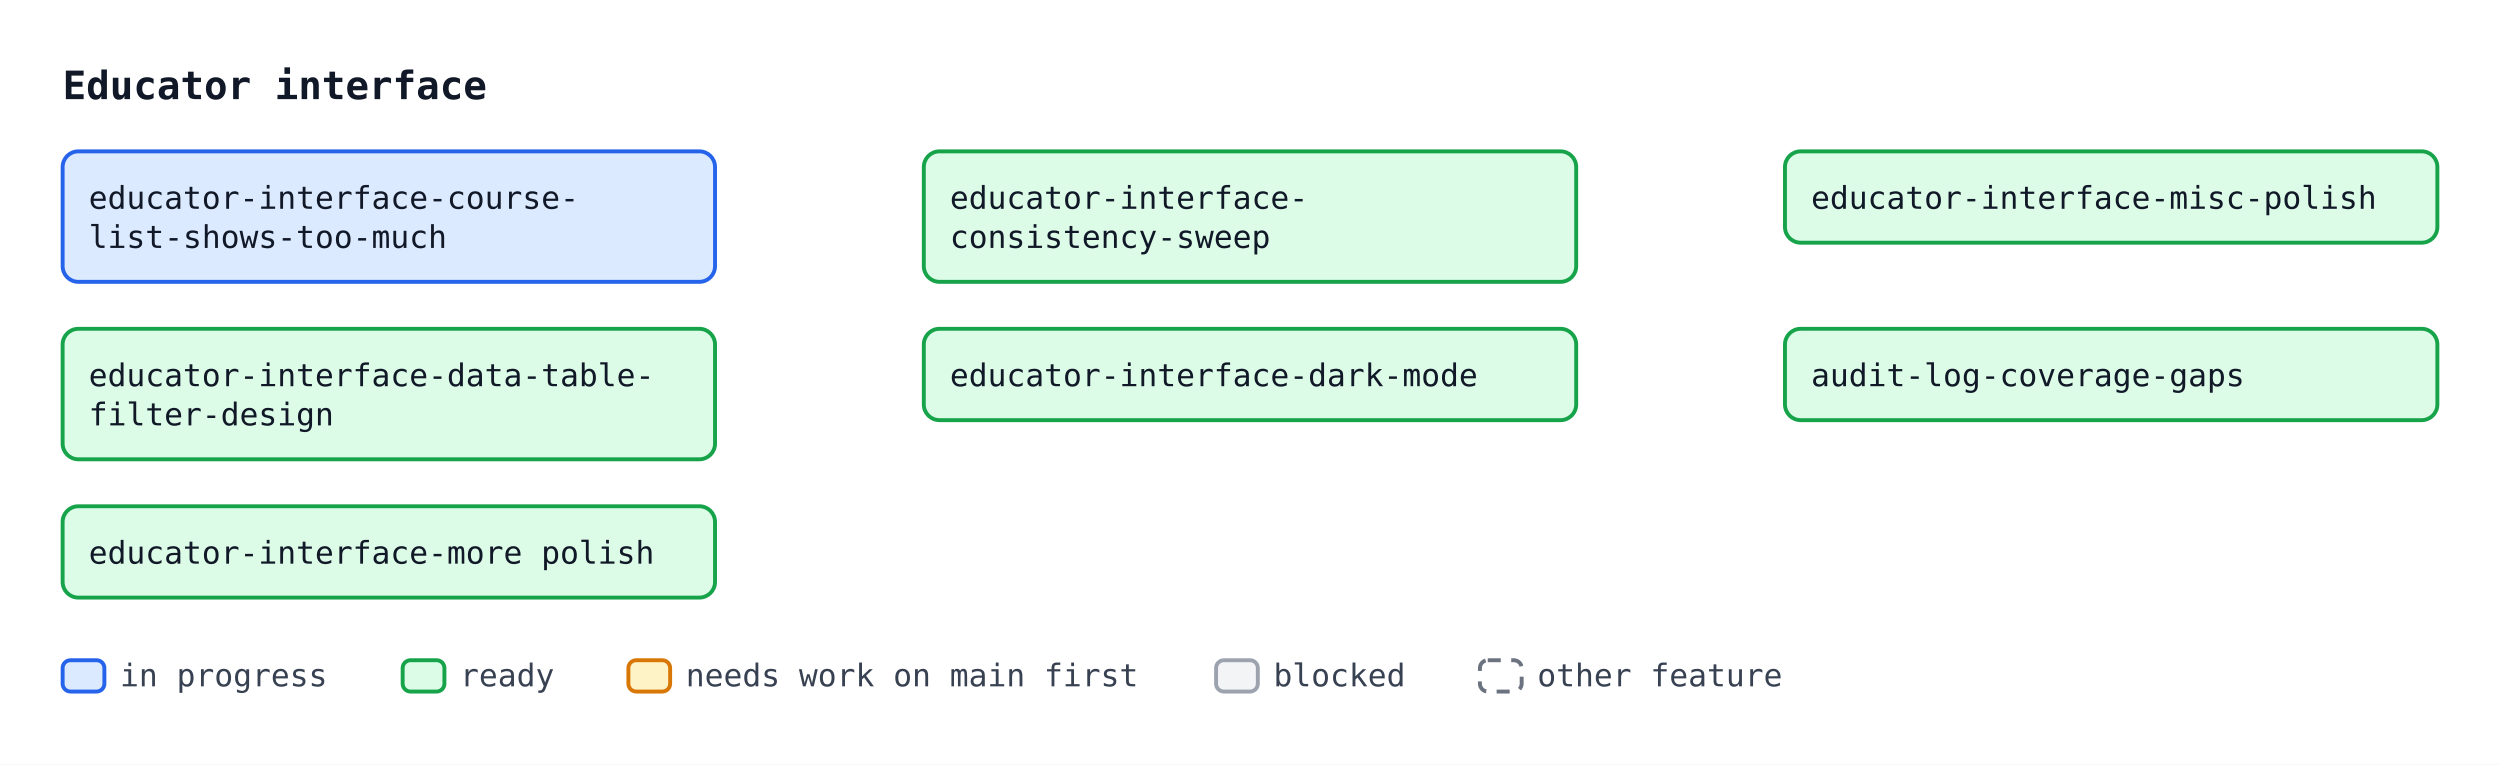
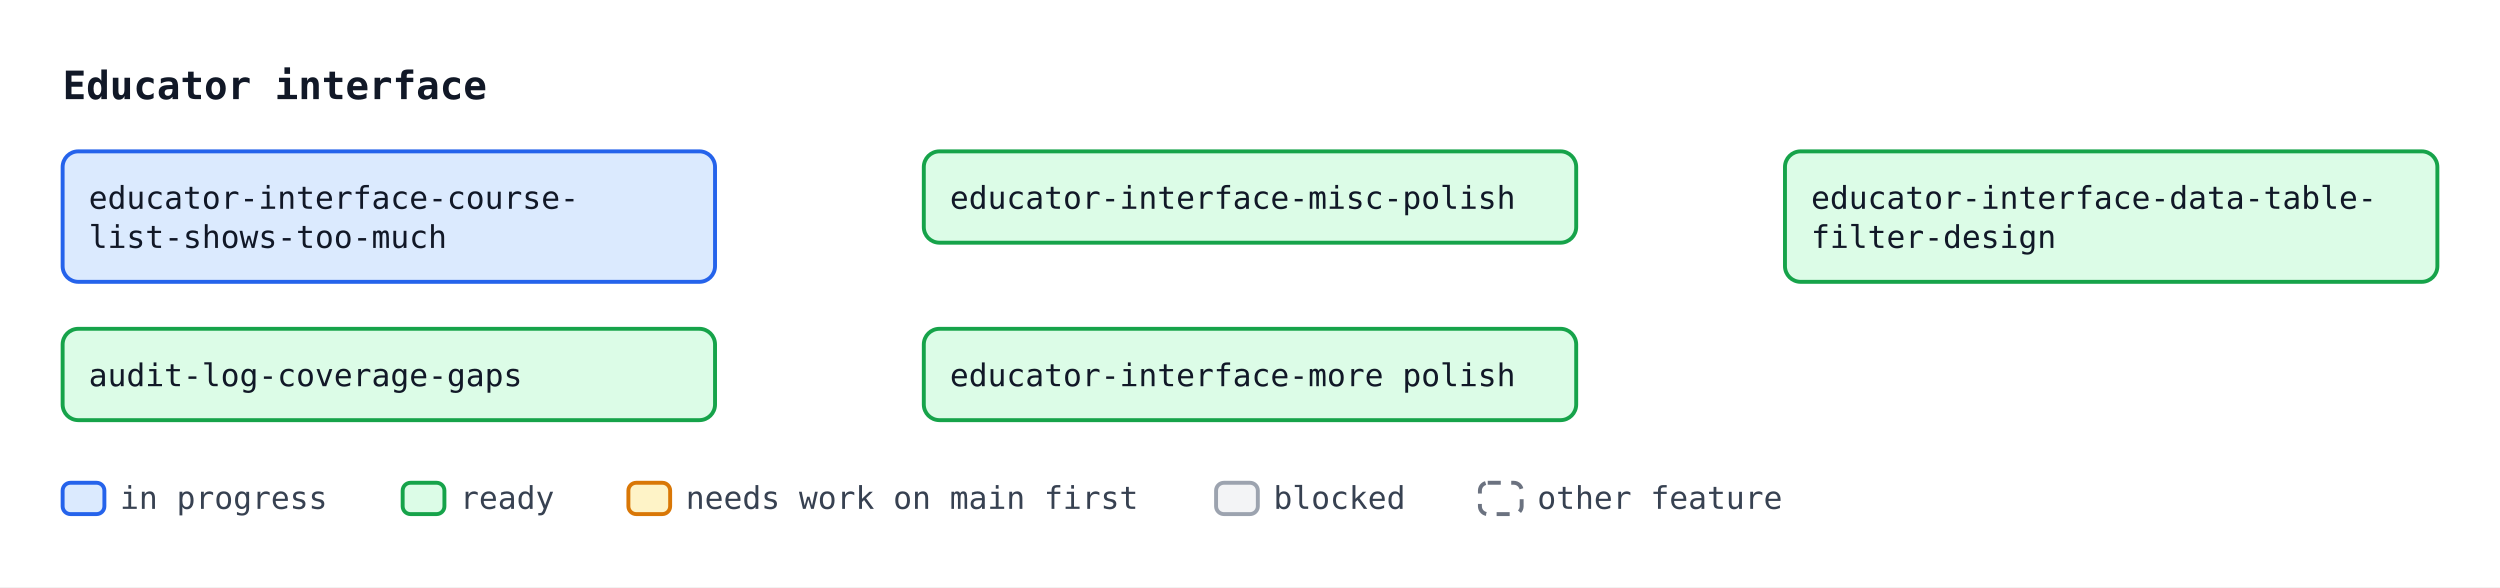
- <svg xmlns="http://www.w3.org/2000/svg" width="958" height="293" viewBox="0 0 958 293" font-family="ui-monospace, SFMono-Regular, Menlo, Consolas, monospace" font-size="12">
+ <svg xmlns="http://www.w3.org/2000/svg" width="958" height="225" viewBox="0 0 958 225" font-family="ui-monospace, SFMono-Regular, Menlo, Consolas, monospace" font-size="12">
  <defs>
    <marker id="arrow" viewBox="0 0 10 10" refX="10" refY="5" markerWidth="7" markerHeight="7" orient="auto-start-reverse">
      <path d="M0,0 L10,5 L0,10 z" fill="#4b5563" />
    </marker>
  </defs>
-   <rect width="958" height="293" fill="#ffffff" />
+   <rect width="958" height="225" fill="#ffffff" />
  <text x="24" y="38" font-size="15" font-weight="bold" fill="#111827">Educator interface</text>
  <rect x="24.0" y="58.0" width="250" height="50" rx="6" fill="#dbeafe" stroke="#2563eb" stroke-width="1.5" />
  <text x="34.0" y="80.0" fill="#111827">educator-interface-course-</text>
  <text x="34.0" y="95.0" fill="#111827">list-shows-too-much</text>
-   <rect x="354.0" y="58.0" width="250" height="50" rx="6" fill="#dcfce7" stroke="#16a34a" stroke-width="1.5" />
-   <text x="364.0" y="80.0" fill="#111827">educator-interface-</text>
-   <text x="364.0" y="95.0" fill="#111827">consistency-sweep</text>
-   <rect x="684.0" y="58.0" width="250" height="35" rx="6" fill="#dcfce7" stroke="#16a34a" stroke-width="1.5" />
-   <text x="694.0" y="80.0" fill="#111827">educator-interface-misc-polish</text>
-   <rect x="24.0" y="126.0" width="250" height="50" rx="6" fill="#dcfce7" stroke="#16a34a" stroke-width="1.5" />
-   <text x="34.0" y="148.0" fill="#111827">educator-interface-data-table-</text>
-   <text x="34.0" y="163.0" fill="#111827">filter-design</text>
+   <rect x="354.0" y="58.0" width="250" height="35" rx="6" fill="#dcfce7" stroke="#16a34a" stroke-width="1.5" />
+   <text x="364.0" y="80.0" fill="#111827">educator-interface-misc-polish</text>
+   <rect x="684.0" y="58.0" width="250" height="50" rx="6" fill="#dcfce7" stroke="#16a34a" stroke-width="1.5" />
+   <text x="694.0" y="80.0" fill="#111827">educator-interface-data-table-</text>
+   <text x="694.0" y="95.0" fill="#111827">filter-design</text>
+   <rect x="24.0" y="126.0" width="250" height="35" rx="6" fill="#dcfce7" stroke="#16a34a" stroke-width="1.5" />
+   <text x="34.0" y="148.0" fill="#111827">audit-log-coverage-gaps</text>
  <rect x="354.0" y="126.0" width="250" height="35" rx="6" fill="#dcfce7" stroke="#16a34a" stroke-width="1.5" />
-   <text x="364.0" y="148.0" fill="#111827">educator-interface-dark-mode</text>
-   <rect x="684.0" y="126.0" width="250" height="35" rx="6" fill="#dcfce7" stroke="#16a34a" stroke-width="1.5" />
-   <text x="694.0" y="148.0" fill="#111827">audit-log-coverage-gaps</text>
-   <rect x="24.0" y="194.0" width="250" height="35" rx="6" fill="#dcfce7" stroke="#16a34a" stroke-width="1.5" />
-   <text x="34.0" y="216.0" fill="#111827">educator-interface-more polish</text>
-   <rect x="24.0" y="253" width="16" height="12" rx="3" fill="#dbeafe" stroke="#2563eb" stroke-width="1.5" />
-   <text x="46.0" y="263" fill="#374151">in progress</text>
-   <rect x="154.3" y="253" width="16" height="12" rx="3" fill="#dcfce7" stroke="#16a34a" stroke-width="1.5" />
-   <text x="176.3" y="263" fill="#374151">ready</text>
-   <rect x="240.8" y="253" width="16" height="12" rx="3" fill="#fef3c7" stroke="#d97706" stroke-width="1.5" />
-   <text x="262.8" y="263" fill="#374151">needs work on main first</text>
-   <rect x="466.0" y="253" width="16" height="12" rx="3" fill="#f3f4f6" stroke="#9ca3af" stroke-width="1.5" />
-   <text x="488.0" y="263" fill="#374151">blocked</text>
-   <rect x="567.1" y="253" width="16" height="12" rx="3" fill="#ffffff" stroke="#6b7280" stroke-width="1.5" stroke-dasharray="5 4" />
-   <text x="589.1" y="263" fill="#374151">other feature</text>
+   <text x="364.0" y="148.0" fill="#111827">educator-interface-more polish</text>
+   <rect x="24.0" y="185" width="16" height="12" rx="3" fill="#dbeafe" stroke="#2563eb" stroke-width="1.5" />
+   <text x="46.0" y="195" fill="#374151">in progress</text>
+   <rect x="154.3" y="185" width="16" height="12" rx="3" fill="#dcfce7" stroke="#16a34a" stroke-width="1.5" />
+   <text x="176.3" y="195" fill="#374151">ready</text>
+   <rect x="240.8" y="185" width="16" height="12" rx="3" fill="#fef3c7" stroke="#d97706" stroke-width="1.5" />
+   <text x="262.8" y="195" fill="#374151">needs work on main first</text>
+   <rect x="466.0" y="185" width="16" height="12" rx="3" fill="#f3f4f6" stroke="#9ca3af" stroke-width="1.5" />
+   <text x="488.0" y="195" fill="#374151">blocked</text>
+   <rect x="567.1" y="185" width="16" height="12" rx="3" fill="#ffffff" stroke="#6b7280" stroke-width="1.5" stroke-dasharray="5 4" />
+   <text x="589.1" y="195" fill="#374151">other feature</text>
</svg>
